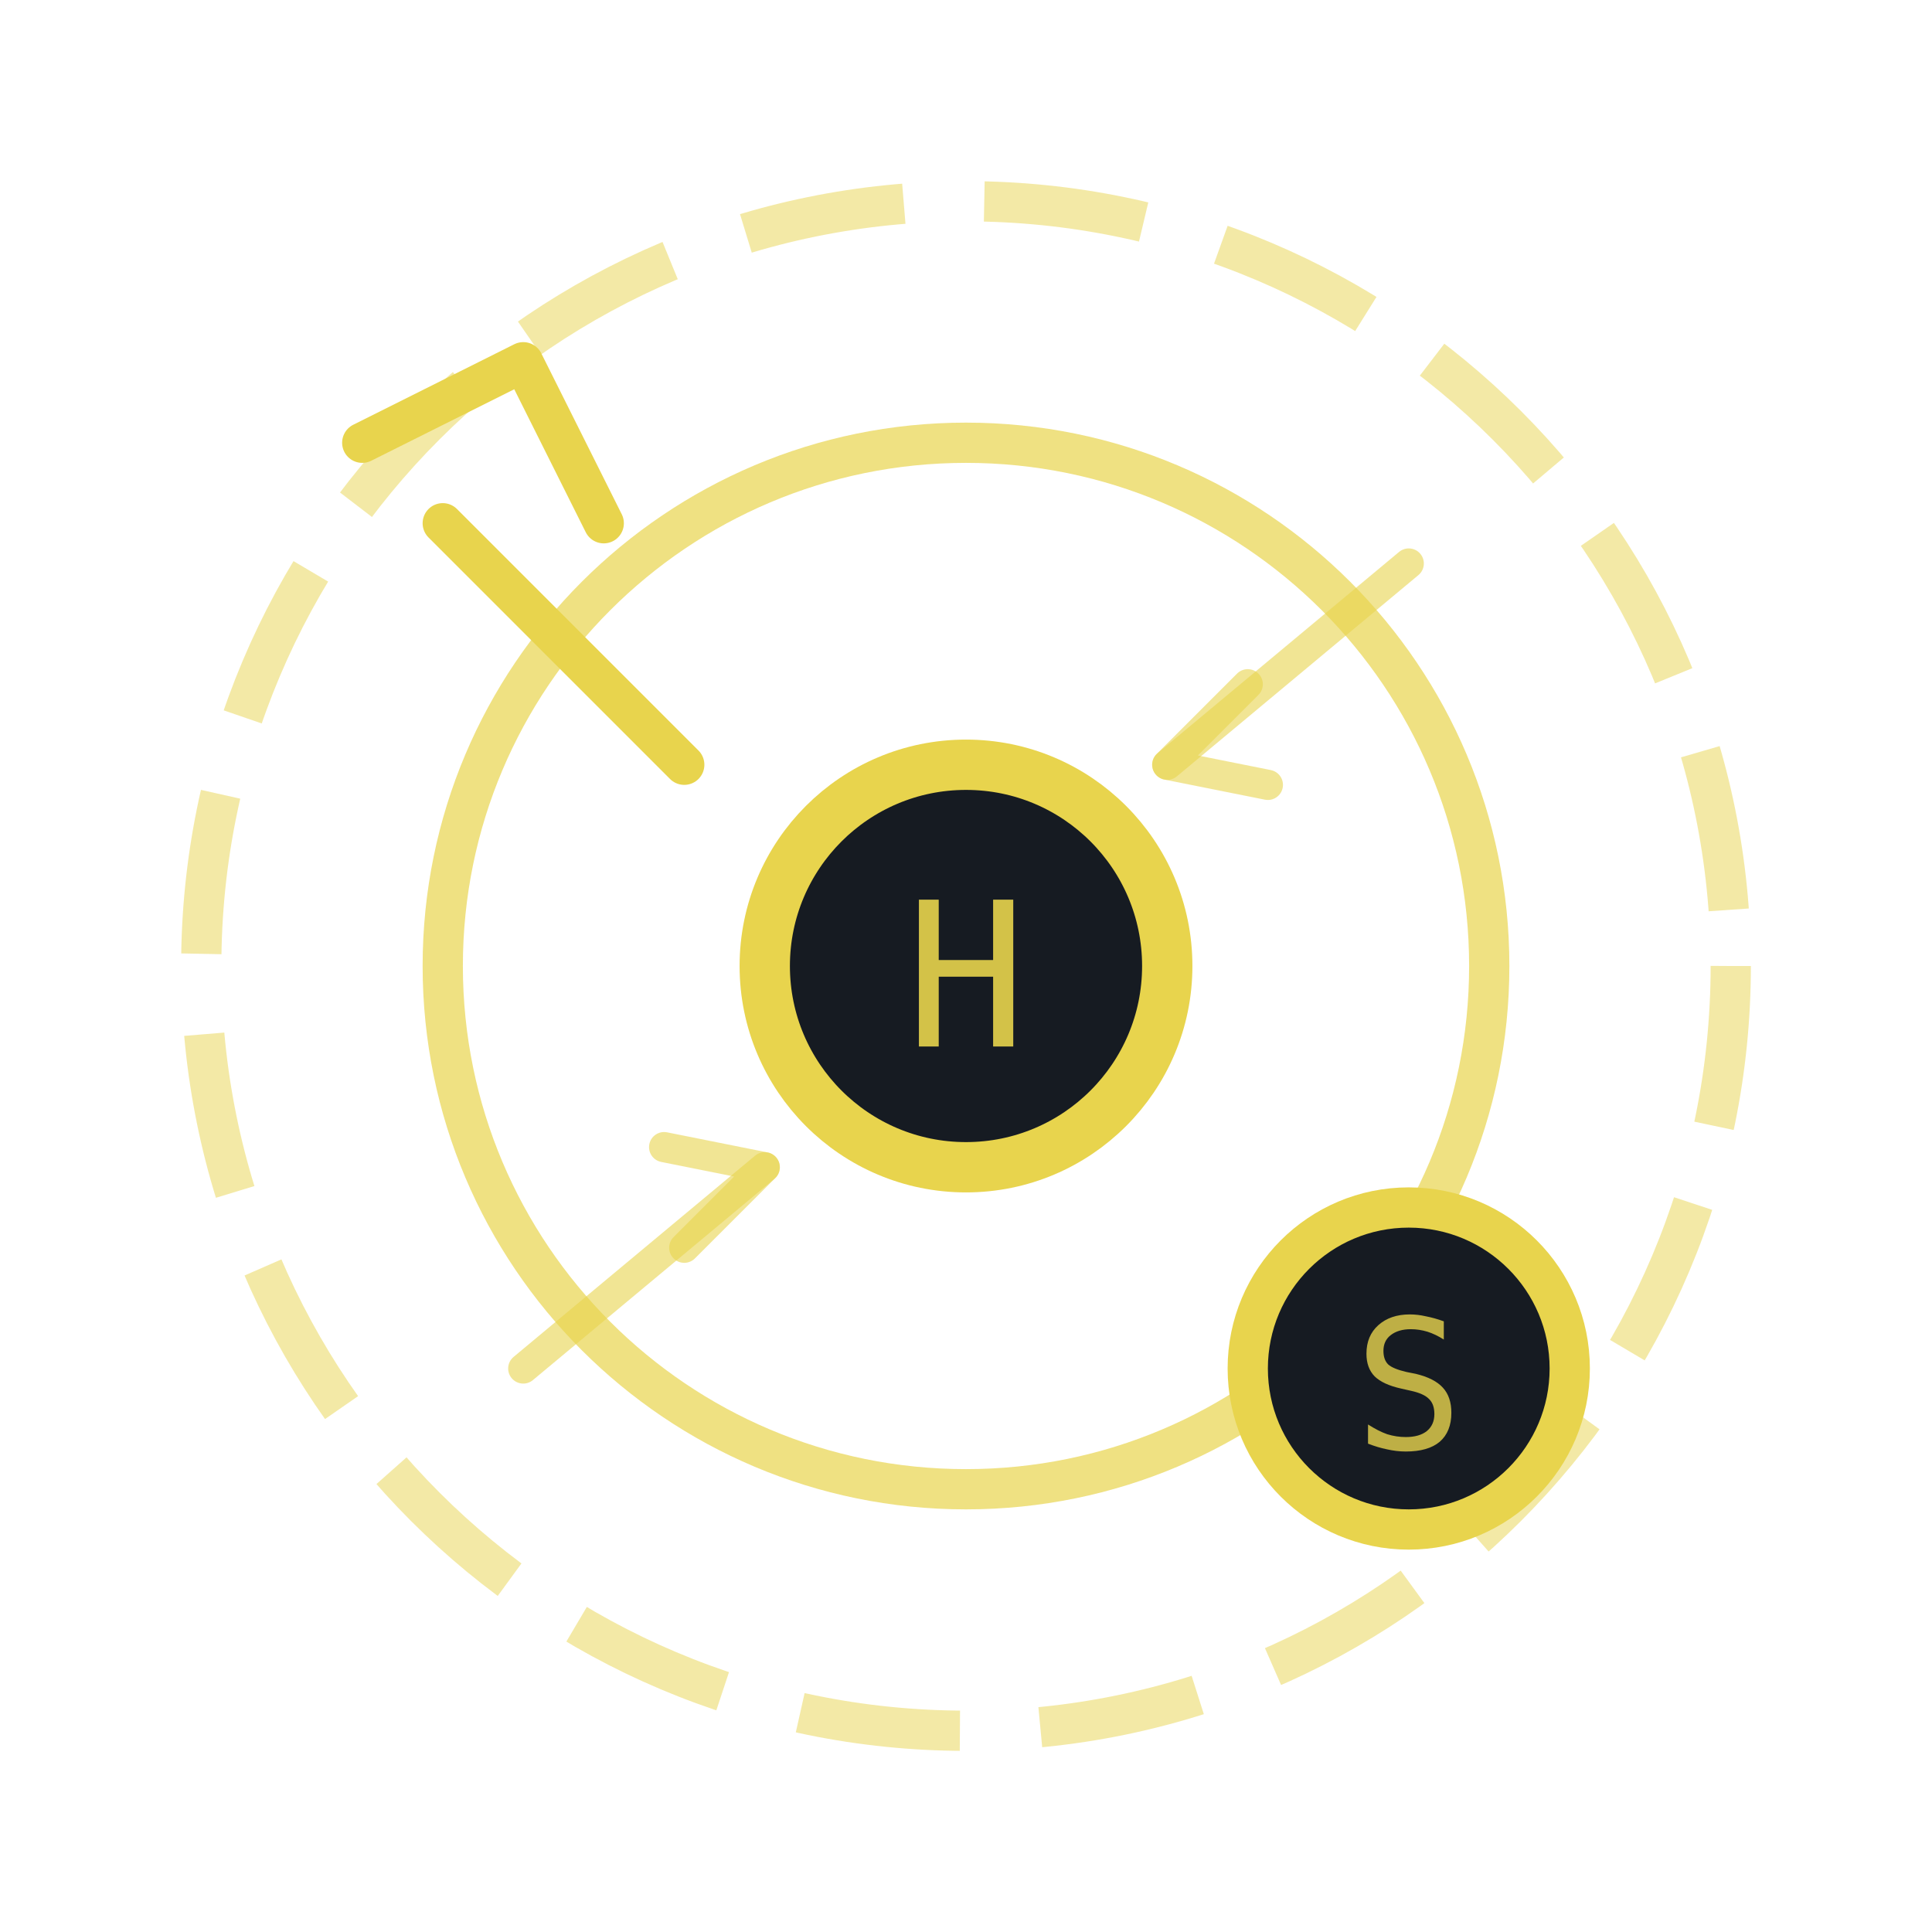
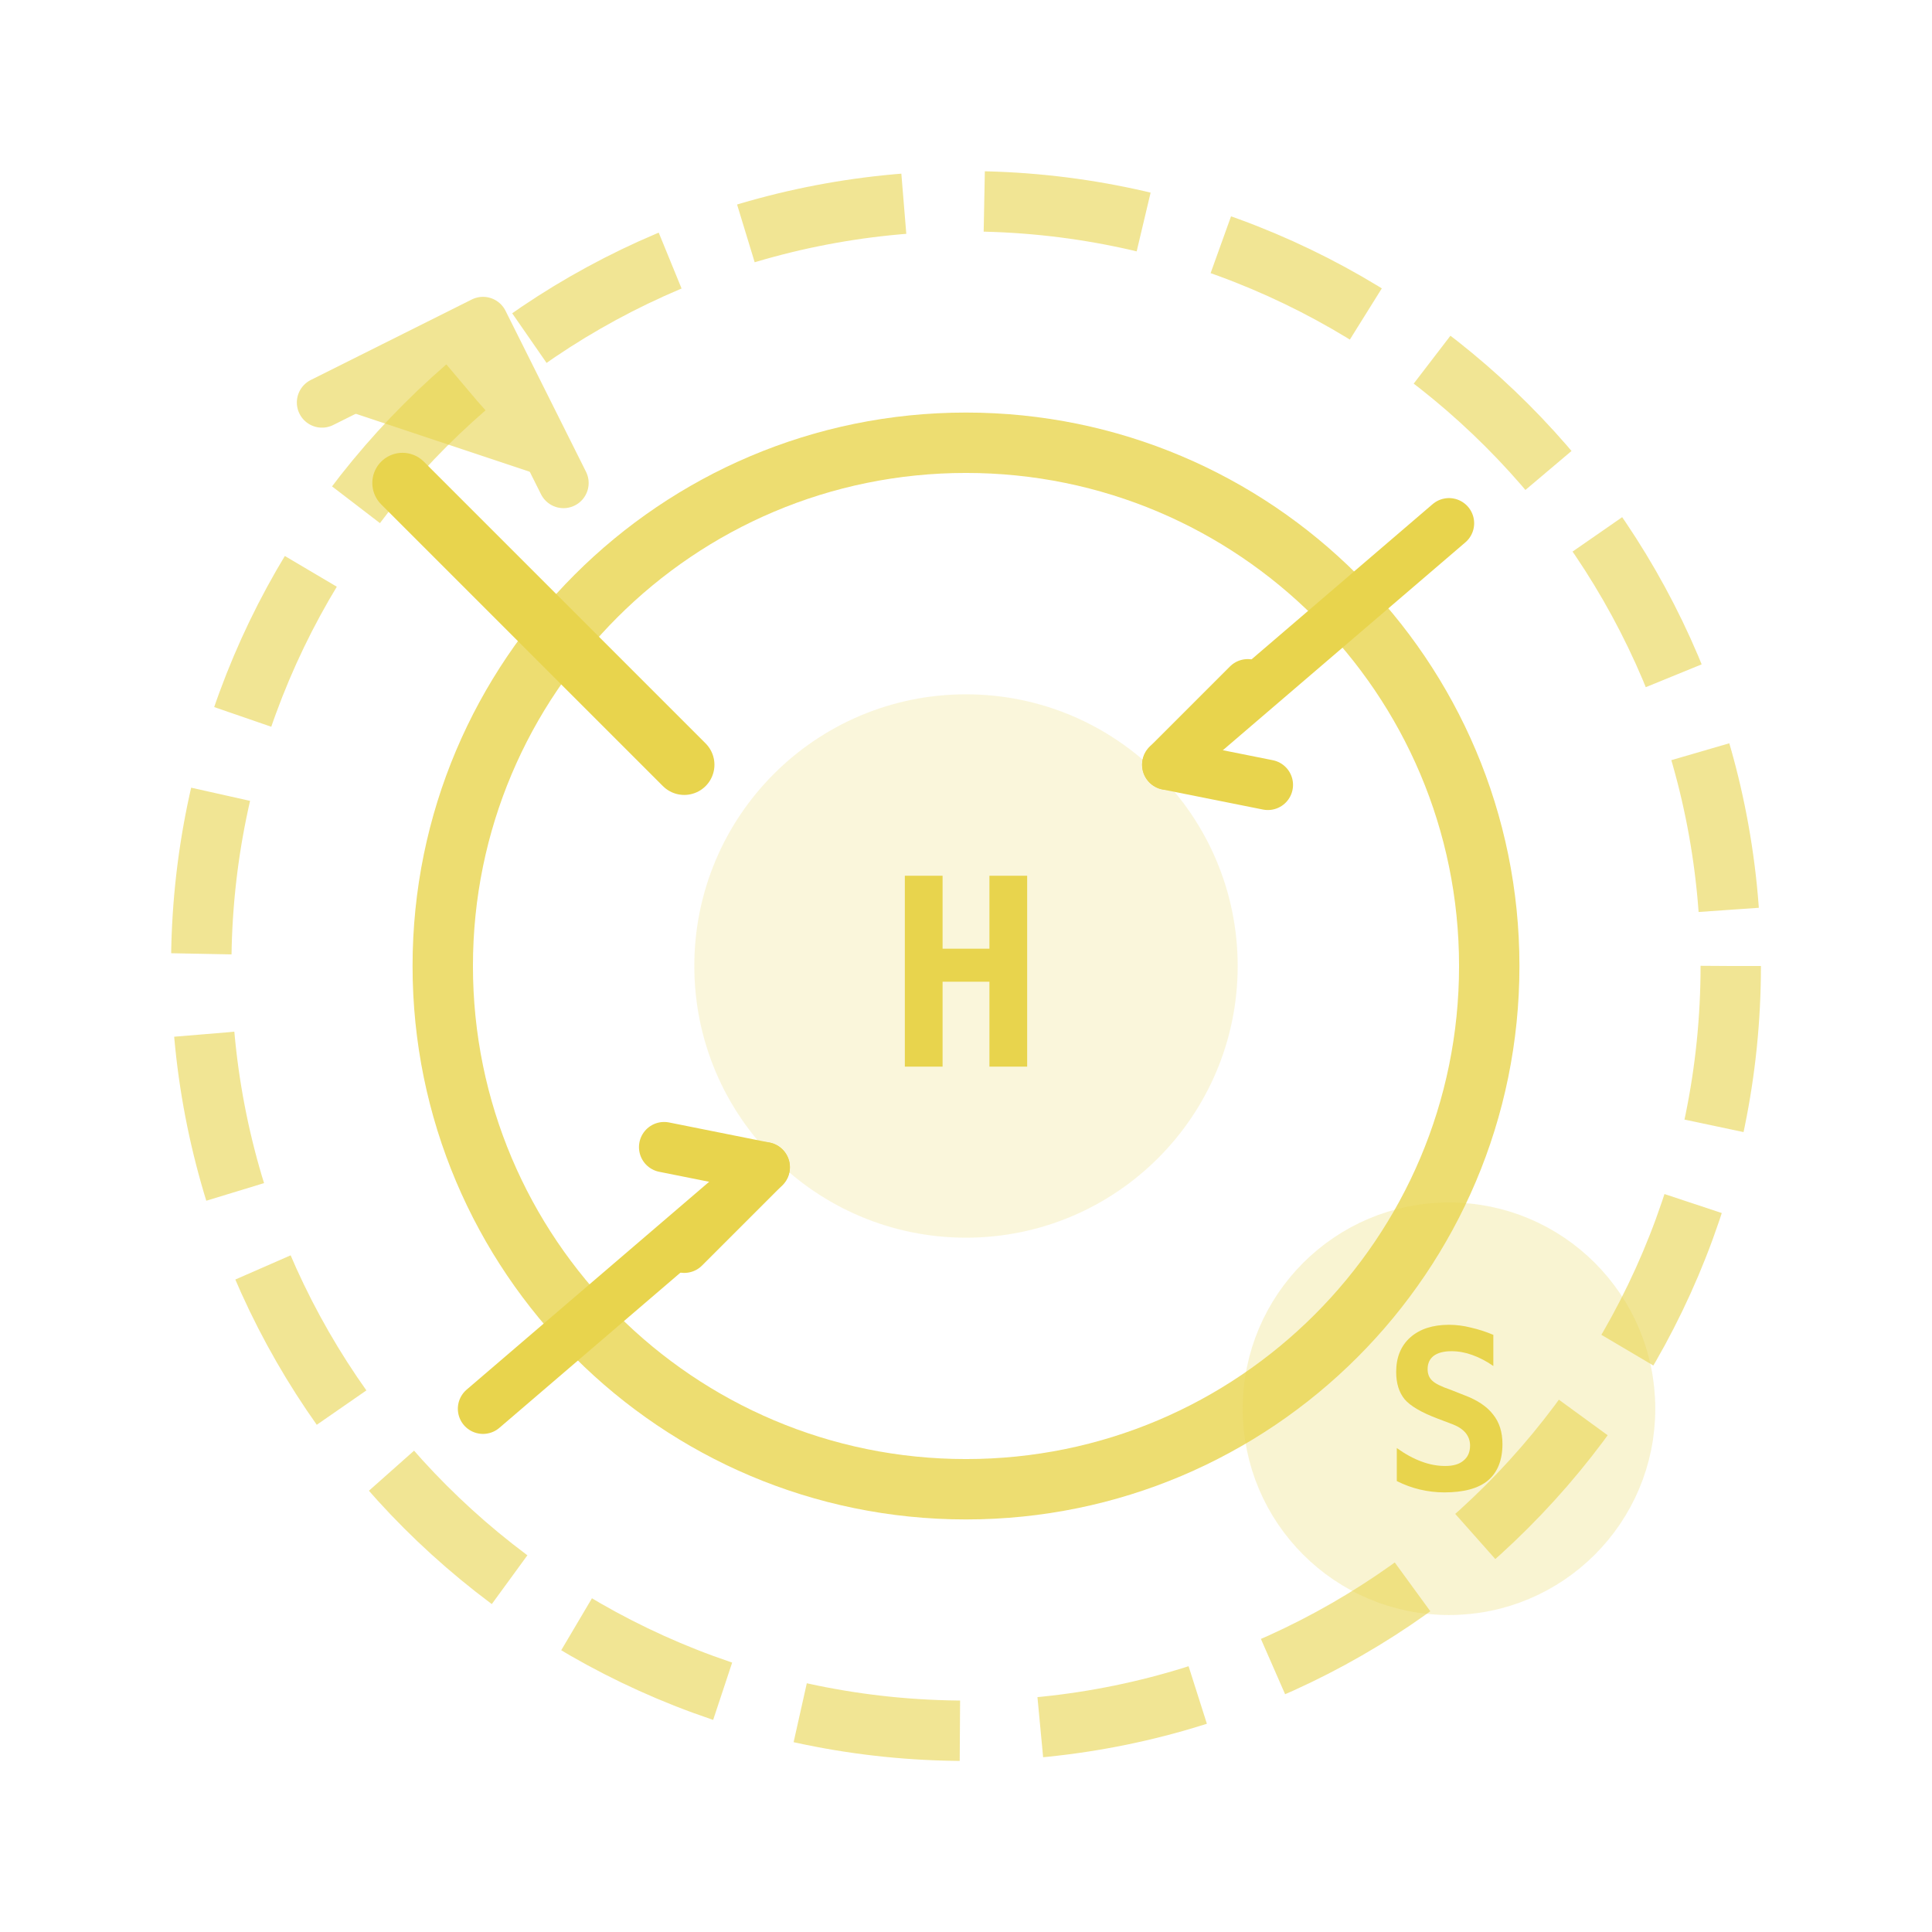
<svg xmlns="http://www.w3.org/2000/svg" viewBox="0 0 96 96" fill="none">
-   <circle cx="48" cy="48" r="38" fill="none" stroke="#E8D44D" stroke-width="2" stroke-dasharray="8 4" opacity="0.5" />
-   <circle cx="48" cy="48" r="26" fill="none" stroke="#E8D44D" stroke-width="2" opacity="0.7" />
-   <circle cx="48" cy="48" r="10" fill="#161B22" stroke="#E8D44D" stroke-width="2.5" />
-   <line x1="22" y1="26" x2="34" y2="38" stroke="#E8D44D" stroke-width="2" stroke-linecap="round" />
-   <path d="M18 22L26 18L30 26" fill="none" stroke="#E8D44D" stroke-width="2" stroke-linecap="round" stroke-linejoin="round" />
-   <circle cx="70" cy="68" r="8" fill="#161B22" stroke="#E8D44D" stroke-width="2" />
-   <text x="70" y="72" font-family="monospace" font-size="9" fill="#E8D44D" text-anchor="middle" opacity="0.8">S</text>
-   <line x1="70" y1="28" x2="58" y2="38" stroke="#E8D44D" stroke-width="1.5" stroke-linecap="round" opacity="0.6" />
-   <polyline points="62,34 58,38 63,39" fill="none" stroke="#E8D44D" stroke-width="1.5" stroke-linecap="round" stroke-linejoin="round" opacity="0.6" />
-   <line x1="26" y1="68" x2="38" y2="58" stroke="#E8D44D" stroke-width="1.5" stroke-linecap="round" opacity="0.6" />
-   <polyline points="34,62 38,58 33,57" fill="none" stroke="#E8D44D" stroke-width="1.5" stroke-linecap="round" stroke-linejoin="round" opacity="0.6" />
-   <text x="48" y="52" font-family="monospace" font-size="10" fill="#E8D44D" text-anchor="middle" opacity="0.9">H</text>
+   <circle cx="48" cy="48" r="38" fill="none" stroke="#E8D44D" stroke-width="3" stroke-dasharray="8 4" opacity="0.6" />
+   <circle cx="48" cy="48" r="26" fill="none" stroke="#E8D44D" stroke-width="3" opacity="0.8" />
+   <circle cx="48" cy="48" r="12" fill="#E8D44D" opacity="0.2" stroke="#E8D44D" stroke-width="3" />
+   <line x1="20" y1="24" x2="34" y2="38" stroke="#E8D44D" stroke-width="3" stroke-linecap="round" />
+   <path d="M16 20L24 16L28 24" fill="#E8D44D" opacity="0.6" stroke="#E8D44D" stroke-width="2.5" stroke-linecap="round" stroke-linejoin="round" />
+   <circle cx="72" cy="70" r="9" fill="#E8D44D" opacity="0.25" stroke="#E8D44D" stroke-width="2.5" />
+   <text x="72" y="74" font-family="monospace" font-size="11" fill="#E8D44D" text-anchor="middle" font-weight="bold">S</text>
+   <line x1="72" y1="26" x2="58" y2="38" stroke="#E8D44D" stroke-width="2.5" stroke-linecap="round" />
+   <polyline points="62,34 58,38 63,39" fill="none" stroke="#E8D44D" stroke-width="2.5" stroke-linecap="round" stroke-linejoin="round" />
+   <line x1="24" y1="70" x2="38" y2="58" stroke="#E8D44D" stroke-width="2.5" stroke-linecap="round" />
+   <polyline points="34,62 38,58 33,57" fill="none" stroke="#E8D44D" stroke-width="2.5" stroke-linecap="round" stroke-linejoin="round" />
+   <text x="48" y="53" font-family="monospace" font-size="13" fill="#E8D44D" text-anchor="middle" font-weight="bold">H</text>
</svg>
